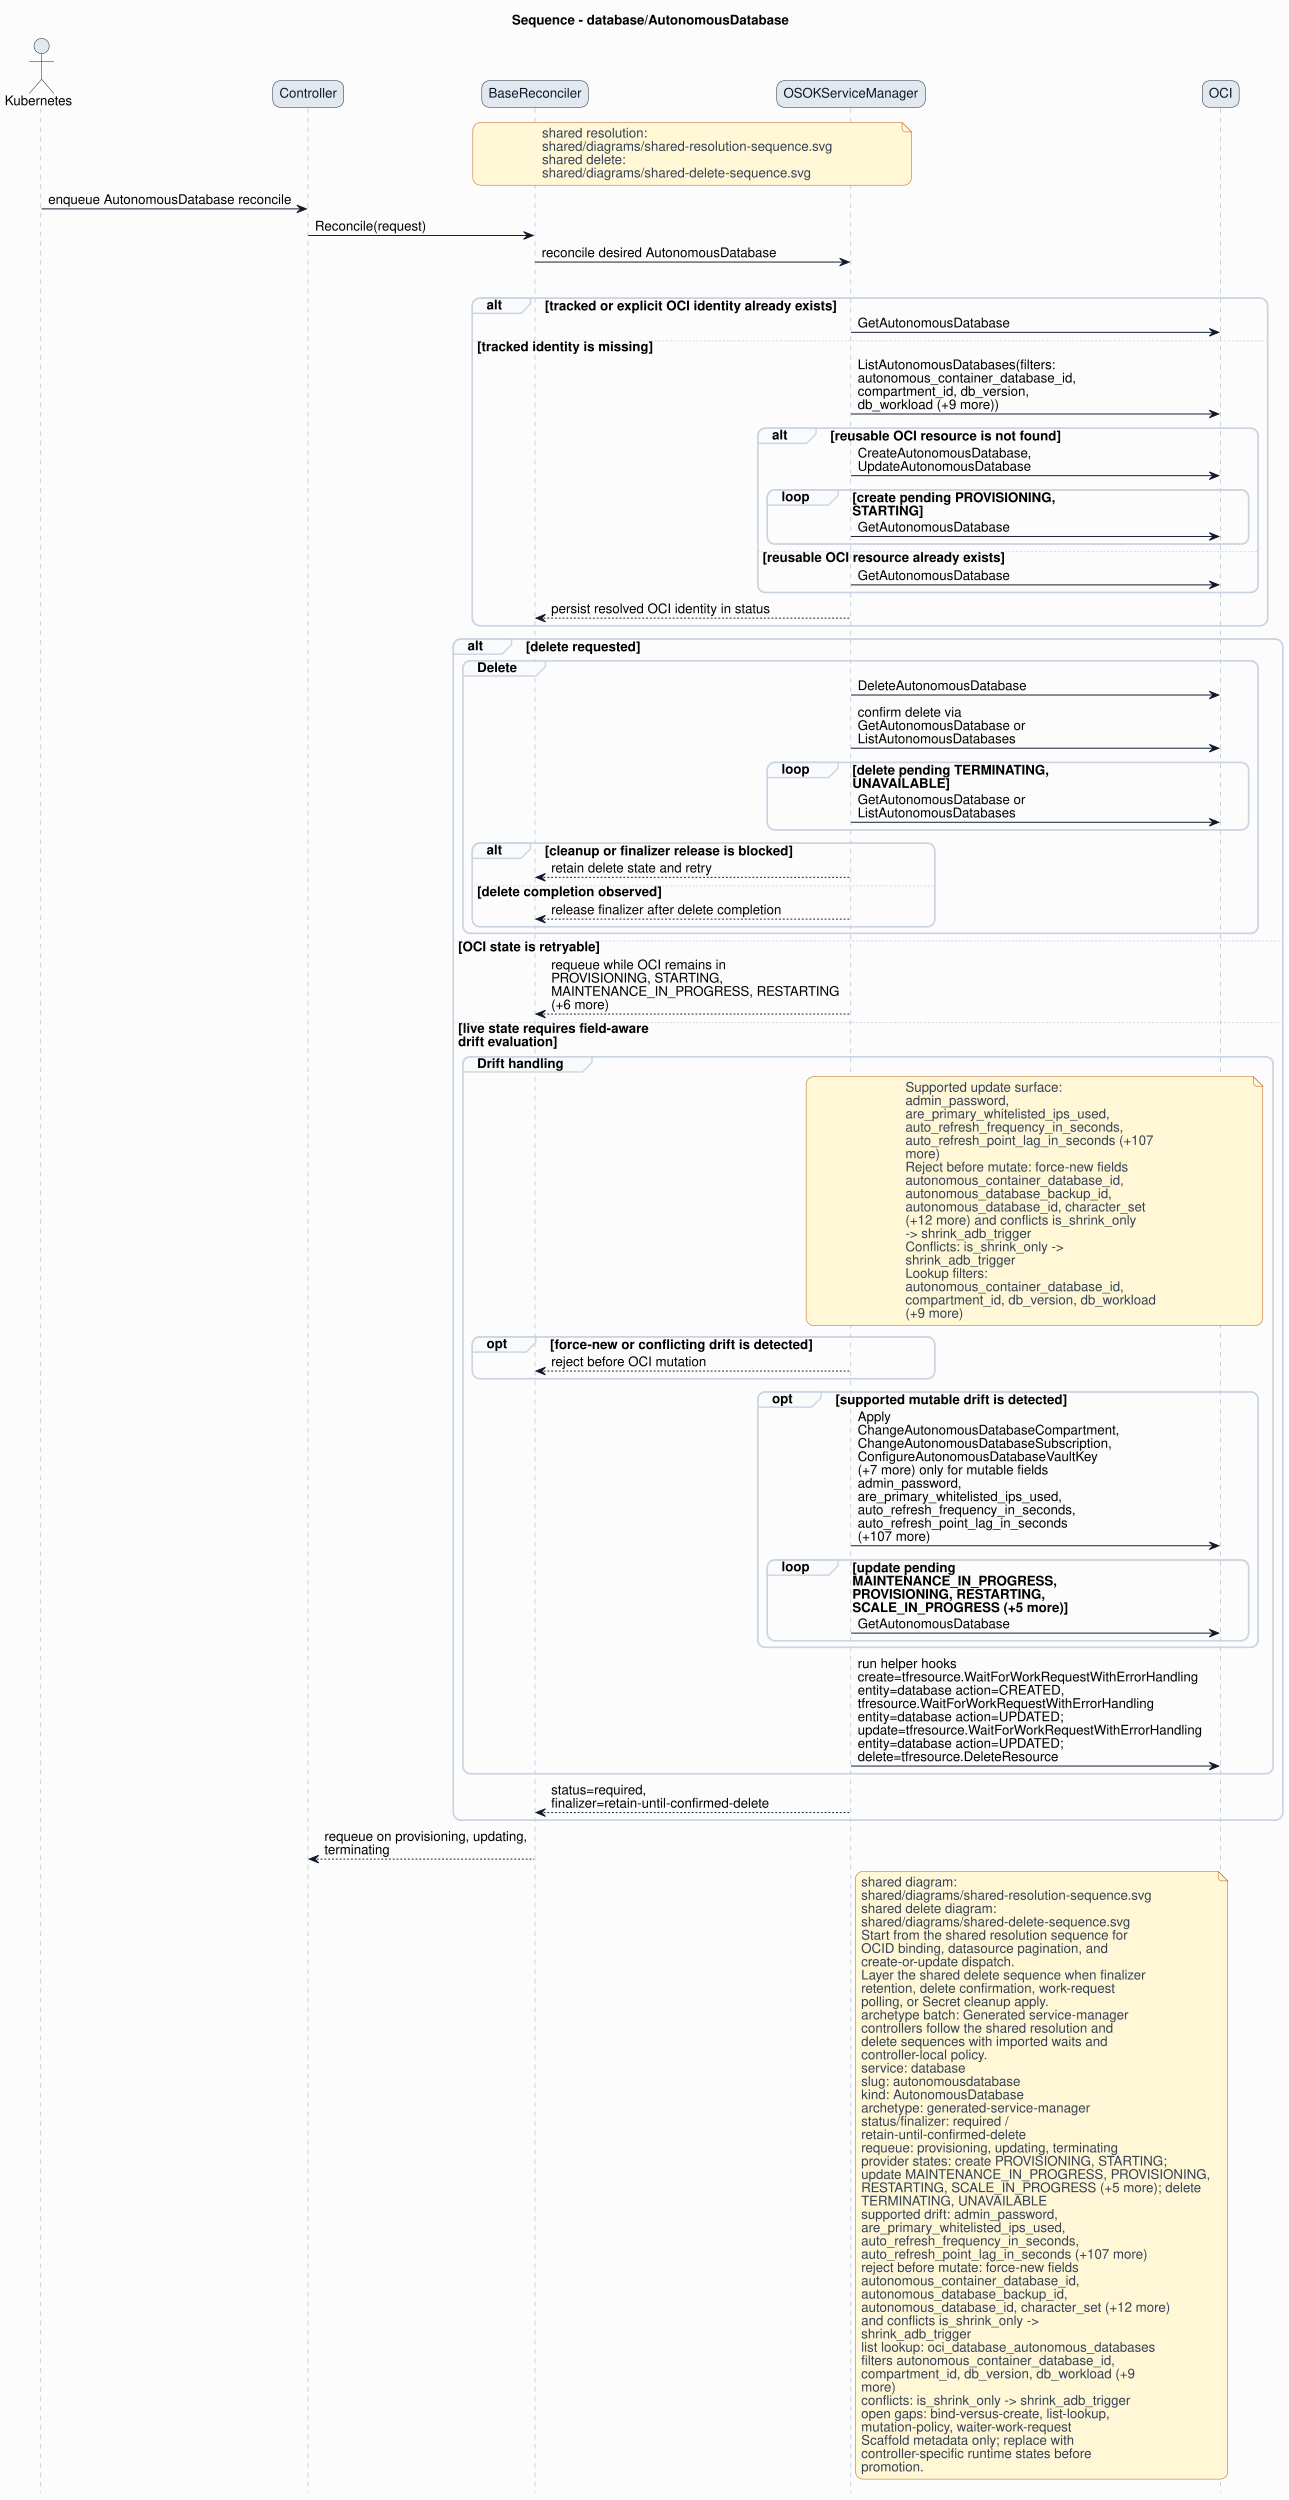
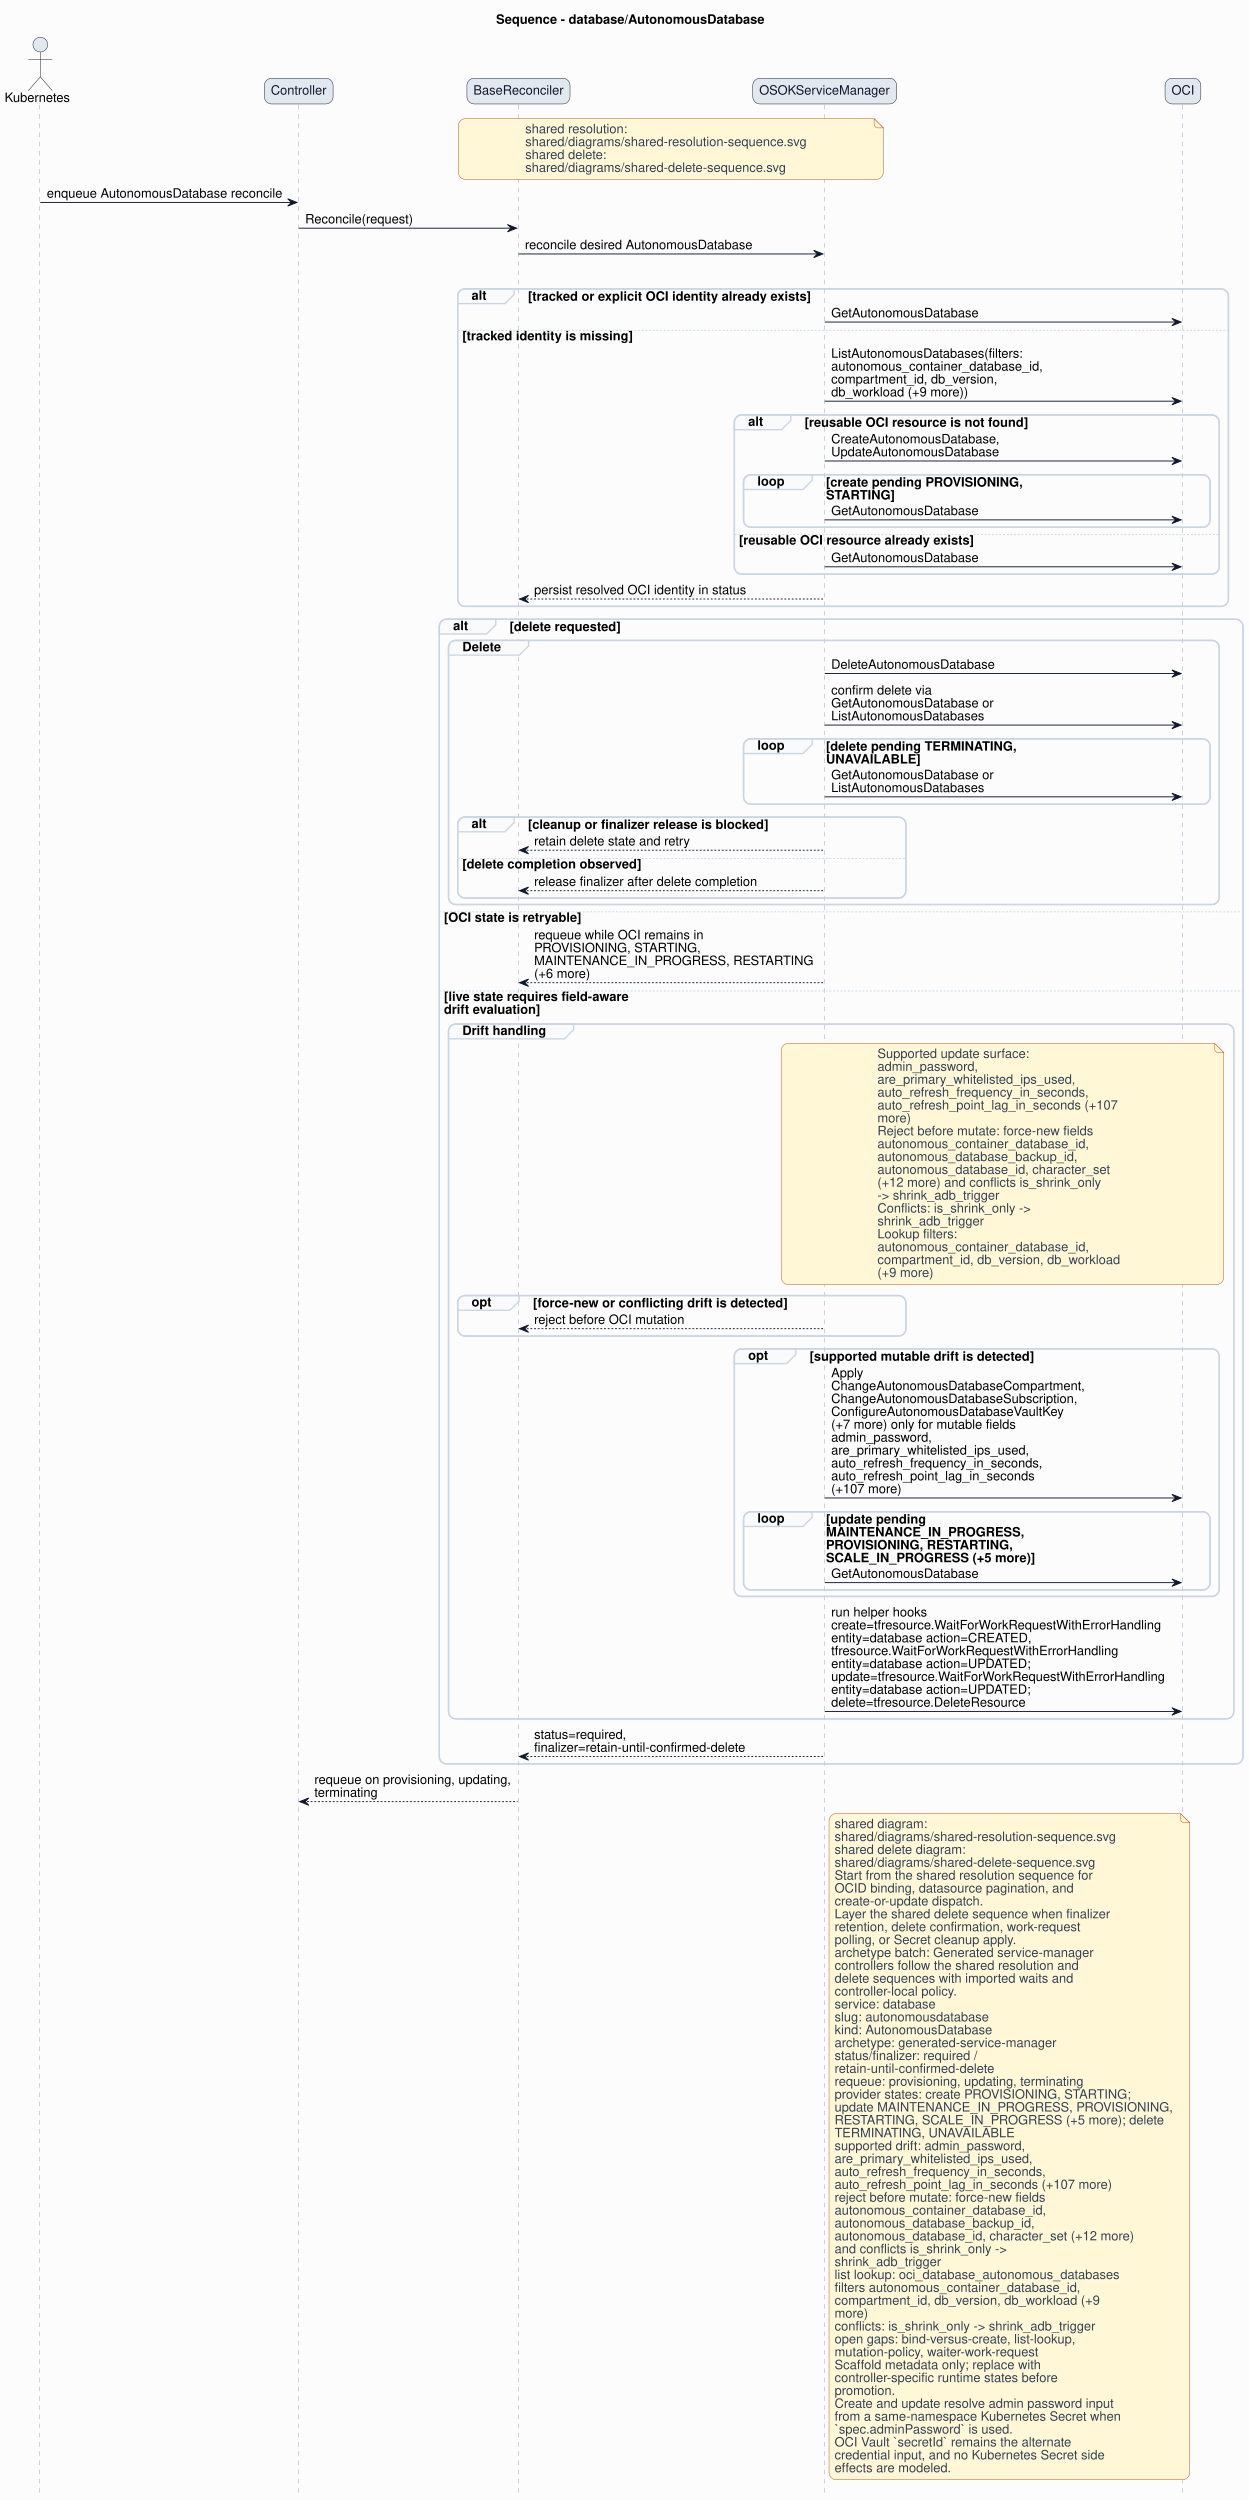
- <svg xmlns="http://www.w3.org/2000/svg" contentStyleType="text/css" data-diagram-type="SEQUENCE" height="2633px" preserveAspectRatio="none" style="width:1357px;height:2633px;background:#FCFCFD;" version="1.1" viewBox="0 0 1357 2633" width="1357px" zoomAndPan="magnify">
+ <svg xmlns="http://www.w3.org/2000/svg" contentStyleType="text/css" data-diagram-type="SEQUENCE" height="2717px" preserveAspectRatio="none" style="width:1357px;height:2717px;background:#FCFCFD;" version="1.1" viewBox="0 0 1357 2717" width="1357px" zoomAndPan="magnify">
  <defs />
  <g>
-     <rect fill="#FCFCFD" height="2633" style="stroke:none;stroke-width:1;" width="1357" x="0" y="0" />
+     <rect fill="#FCFCFD" height="2717" style="stroke:none;stroke-width:1;" width="1357" x="0" y="0" />
    <text fill="#000000" font-family="Helvetica" font-size="14" font-weight="bold" lengthAdjust="spacing" textLength="291.737" x="539.108" y="25.78">Sequence - database/AutonomousDatabase</text>
    <rect fill="none" height="345" rx="8" ry="8" style="stroke:#CBD5E1;stroke-width:1.5;" width="837.608" x="497.452" y="314" />
    <rect fill="none" height="173" rx="8" ry="8" style="stroke:#CBD5E1;stroke-width:1.5;" width="526.954" x="798.107" y="451" />
    <rect fill="none" height="57" rx="8" ry="8" style="stroke:#CBD5E1;stroke-width:1.5;" width="506.954" x="808.107" y="516" />
    <rect fill="none" height="1244" rx="8" ry="8" style="stroke:#CBD5E1;stroke-width:1.5;" width="873.501" x="477.452" y="673" />
    <rect fill="none" height="287" rx="8" ry="8" style="stroke:#CBD5E1;stroke-width:1.5;" width="837.608" x="487.452" y="696" />
    <rect fill="none" height="71" rx="8" ry="8" style="stroke:#CBD5E1;stroke-width:1.5;" width="506.954" x="808.107" y="803" />
    <rect fill="none" height="88" rx="8" ry="8" style="stroke:#CBD5E1;stroke-width:1.5;" width="487.047" x="497.452" y="888" />
    <rect fill="none" height="755" rx="8" ry="8" style="stroke:#CBD5E1;stroke-width:1.5;" width="853.501" x="487.452" y="1113" />
    <rect fill="none" height="44" rx="8" ry="8" style="stroke:#CBD5E1;stroke-width:1.5;" width="487.047" x="497.452" y="1408" />
    <rect fill="none" height="269" rx="8" ry="8" style="stroke:#CBD5E1;stroke-width:1.5;" width="526.954" x="798.107" y="1466" />
    <rect fill="none" height="85" rx="8" ry="8" style="stroke:#CBD5E1;stroke-width:1.5;" width="506.954" x="808.107" y="1643" />
    <g class="participant-lifeline" data-entity-uid="part1" data-qualified-name="Kubernetes" id="part1-lifeline">
      <g>
-         <rect fill="#000000" fill-opacity="0" height="2512" width="8" x="39.803" y="114" />
-         <line style="stroke:#94A3B8;stroke-width:0.5;stroke-dasharray:5,5;" x1="43" x2="43" y1="114" y2="2626" />
+         <rect fill="#000000" fill-opacity="0" height="2596" width="8" x="39.803" y="114" />
+         <line style="stroke:#94A3B8;stroke-width:0.5;stroke-dasharray:5,5;" x1="43" x2="43" y1="114" y2="2710" />
      </g>
    </g>
    <g class="participant-lifeline" data-entity-uid="part2" data-qualified-name="Controller" id="part2-lifeline">
      <g>
-         <rect fill="#000000" fill-opacity="0" height="2512" width="8" x="320.65" y="114" />
-         <line style="stroke:#94A3B8;stroke-width:0.5;stroke-dasharray:5,5;" x1="324.305" x2="324.305" y1="114" y2="2626" />
+         <rect fill="#000000" fill-opacity="0" height="2596" width="8" x="320.65" y="114" />
+         <line style="stroke:#94A3B8;stroke-width:0.5;stroke-dasharray:5,5;" x1="324.305" x2="324.305" y1="114" y2="2710" />
      </g>
    </g>
    <g class="participant-lifeline" data-entity-uid="part3" data-qualified-name="BaseReconciler" id="part3-lifeline">
      <g>
-         <rect fill="#000000" fill-opacity="0" height="2512" width="8" x="559.476" y="114" />
-         <line style="stroke:#94A3B8;stroke-width:0.5;stroke-dasharray:5,5;" x1="563.452" x2="563.452" y1="114" y2="2626" />
+         <rect fill="#000000" fill-opacity="0" height="2596" width="8" x="559.476" y="114" />
+         <line style="stroke:#94A3B8;stroke-width:0.5;stroke-dasharray:5,5;" x1="563.452" x2="563.452" y1="114" y2="2710" />
      </g>
    </g>
    <g class="participant-lifeline" data-entity-uid="part4" data-qualified-name="ServiceManager" id="part4-lifeline">
      <g>
-         <rect fill="#000000" fill-opacity="0" height="2512" width="8" x="892.303" y="114" />
-         <line style="stroke:#94A3B8;stroke-width:0.5;stroke-dasharray:5,5;" x1="896.107" x2="896.107" y1="114" y2="2626" />
+         <rect fill="#000000" fill-opacity="0" height="2596" width="8" x="892.303" y="114" />
+         <line style="stroke:#94A3B8;stroke-width:0.5;stroke-dasharray:5,5;" x1="896.107" x2="896.107" y1="114" y2="2710" />
      </g>
    </g>
    <g class="participant-lifeline" data-entity-uid="part5" data-qualified-name="OCI" id="part5-lifeline">
      <g>
-         <rect fill="#000000" fill-opacity="0" height="2512" width="8" x="1281.616" y="114" />
-         <line style="stroke:#94A3B8;stroke-width:0.5;stroke-dasharray:5,5;" x1="1285.171" x2="1285.171" y1="114" y2="2626" />
+         <rect fill="#000000" fill-opacity="0" height="2596" width="8" x="1281.616" y="114" />
+         <line style="stroke:#94A3B8;stroke-width:0.5;stroke-dasharray:5,5;" x1="1285.171" x2="1285.171" y1="114" y2="2710" />
      </g>
    </g>
    <g class="participant participant-head" data-entity-uid="part1" data-qualified-name="Kubernetes" id="part1-head">
      <text fill="#000000" font-family="Helvetica" font-size="14" lengthAdjust="spacing" textLength="71.606" x="5" y="110.78">Kubernetes</text>
      <ellipse cx="43.803" cy="48.5" fill="#E2E8F0" rx="8" ry="8" style="stroke:#0F172A;stroke-width:0.5;" />
      <path d="M43.803,56.5 L43.803,83.5 M30.803,64.5 L56.803,64.5 M43.803,83.5 L30.803,98.5 M43.803,83.5 L56.803,98.5" fill="none" style="stroke:#0F172A;stroke-width:0.5;" />
    </g>
    <g class="participant participant-head" data-entity-uid="part2" data-qualified-name="Controller" id="part2-head">
      <rect fill="#E2E8F0" height="28" rx="8" ry="8" style="stroke:#0F172A;stroke-width:0.5;" width="74.689" x="287.305" y="85" />
      <text fill="#0F172A" font-family="Helvetica" font-size="14" lengthAdjust="spacing" textLength="60.69" x="294.305" y="102.78">Controller</text>
    </g>
    <g class="participant participant-head" data-entity-uid="part3" data-qualified-name="BaseReconciler" id="part3-head">
      <rect fill="#E2E8F0" height="28" rx="8" ry="8" style="stroke:#0F172A;stroke-width:0.5;" width="112.048" x="507.452" y="85" />
      <text fill="#0F172A" font-family="Helvetica" font-size="14" lengthAdjust="spacing" textLength="98.048" x="514.452" y="102.78">BaseReconciler</text>
    </g>
    <g class="participant participant-head" data-entity-uid="part4" data-qualified-name="ServiceManager" id="part4-head">
      <rect fill="#E2E8F0" height="28" rx="8" ry="8" style="stroke:#0F172A;stroke-width:0.5;" width="156.393" x="818.107" y="85" />
      <text fill="#0F172A" font-family="Helvetica" font-size="14" lengthAdjust="spacing" textLength="142.393" x="825.107" y="102.78">OSOKServiceManager</text>
    </g>
    <g class="participant participant-head" data-entity-uid="part5" data-qualified-name="OCI" id="part5-head">
      <rect fill="#E2E8F0" height="28" rx="8" ry="8" style="stroke:#0F172A;stroke-width:0.5;" width="38.89" x="1266.171" y="85" />
      <text fill="#0F172A" font-family="Helvetica" font-size="14" lengthAdjust="spacing" textLength="24.89" x="1273.171" y="102.78">OCI</text>
    </g>
    <path d="M498,137 L498,187 A8,8 0 0 0 506,195 L952,195 A8,8 0 0 0 960,187 L960,139 L950,129 L506,129 A8,8 0 0 0 498,137" fill="#FFF7D6" style="stroke:#B45309;stroke-width:0.5;" />
    <path d="M950,129 L950,135 A4,4 0 0 0 954,139 L960,139 L950,129" fill="#FFF7D6" style="stroke:#B45309;stroke-width:0.5;" />
    <text fill="#334155" font-family="Helvetica" font-size="14" lengthAdjust="spacing" textLength="111.289" x="570.828" y="144.78">shared resolution:</text>
    <text fill="#334155" font-family="Helvetica" font-size="14" lengthAdjust="spacing" textLength="307.392" x="570.828" y="158.78">shared/diagrams/shared-resolution-sequence.svg</text>
    <text fill="#334155" font-family="Helvetica" font-size="14" lengthAdjust="spacing" textLength="88.731" x="570.828" y="172.78">shared delete:</text>
    <text fill="#334155" font-family="Helvetica" font-size="14" lengthAdjust="spacing" textLength="284.833" x="570.828" y="186.78">shared/diagrams/shared-delete-sequence.svg</text>
    <g class="message" data-entity-1="part1" data-entity-2="part2" id="msg1">
      <polygon fill="#0F172A" points="312.65,216,322.65,220,312.65,224,316.65,220" style="stroke:#0F172A;stroke-width:1;" />
      <line style="stroke:#0F172A;stroke-width:1;" x1="43.803" x2="318.65" y1="220" y2="220" />
      <text fill="#000000" font-family="Helvetica" font-size="14" lengthAdjust="spacing" textLength="256.847" x="50.803" y="214.78">enqueue AutonomousDatabase reconcile</text>
    </g>
    <g class="message" data-entity-1="part2" data-entity-2="part3" id="msg2">
      <polygon fill="#0F172A" points="551.476,244,561.476,248,551.476,252,555.476,248" style="stroke:#0F172A;stroke-width:1;" />
      <line style="stroke:#0F172A;stroke-width:1;" x1="324.65" x2="557.476" y1="248" y2="248" />
      <text fill="#000000" font-family="Helvetica" font-size="14" lengthAdjust="spacing" textLength="117.496" x="331.65" y="242.78">Reconcile(request)</text>
    </g>
    <g class="message" data-entity-1="part3" data-entity-2="part4" id="msg3">
      <polygon fill="#0F172A" points="884.303,272,894.303,276,884.303,280,888.303,276" style="stroke:#0F172A;stroke-width:1;" />
      <line style="stroke:#0F172A;stroke-width:1;" x1="563.476" x2="890.303" y1="276" y2="276" />
      <text fill="#000000" font-family="Helvetica" font-size="14" lengthAdjust="spacing" textLength="248.261" x="570.476" y="270.78">reconcile desired AutonomousDatabase</text>
    </g>
    <path d="M505.452,314 L558.79,314 L558.79,320 L548.79,330 L497.452,330 L497.452,322 A8,8 0 0 1 505.452,314" fill="#F8FAFC" style="stroke:#CBD5E1;stroke-width:1.5;" />
    <rect fill="none" height="345" rx="8" ry="8" style="stroke:#CBD5E1;stroke-width:1.5;" width="837.608" x="497.452" y="314" />
    <text fill="#000000" font-family="Helvetica" font-size="14" font-weight="bold" lengthAdjust="spacing" textLength="16.338" x="512.452" y="325.78">alt</text>
    <text fill="#000000" font-family="Helvetica" font-size="14" font-weight="bold" lengthAdjust="spacing" textLength="308.109" x="573.79" y="326.78">[tracked or explicit OCI identity already exists]</text>
    <g class="message" data-entity-1="part4" data-entity-2="part5" id="msg4">
      <polygon fill="#0F172A" points="1273.616,346,1283.616,350,1273.616,354,1277.616,350" style="stroke:#0F172A;stroke-width:1;" />
      <line style="stroke:#0F172A;stroke-width:1;" x1="896.303" x2="1279.616" y1="350" y2="350" />
      <text fill="#000000" font-family="Helvetica" font-size="14" lengthAdjust="spacing" textLength="161.102" x="903.303" y="344.78">GetAutonomousDatabase</text>
    </g>
    <line style="stroke:#CBD5E1;stroke-width:1;stroke-dasharray:2,2;" x1="497.452" x2="1335.061" y1="359" y2="359" />
    <text fill="#000000" font-family="Helvetica" font-size="14" font-weight="bold" lengthAdjust="spacing" textLength="185.158" x="502.452" y="369.78">[tracked identity is missing]</text>
    <g class="message" data-entity-1="part4" data-entity-2="part5" id="msg5">
      <polygon fill="#0F172A" points="1273.616,432,1283.616,436,1273.616,440,1277.616,436" style="stroke:#0F172A;stroke-width:1;" />
      <line style="stroke:#0F172A;stroke-width:1;" x1="896.303" x2="1279.616" y1="436" y2="436" />
      <text fill="#000000" font-family="Helvetica" font-size="14" lengthAdjust="spacing" textLength="209.323" x="903.303" y="388.78">ListAutonomousDatabases(filters:</text>
      <text fill="#000000" font-family="Helvetica" font-size="14" lengthAdjust="spacing" textLength="230.398" x="903.303" y="402.78">autonomous_container_database_id,</text>
      <text fill="#000000" font-family="Helvetica" font-size="14" lengthAdjust="spacing" textLength="180.537" x="903.303" y="416.78">compartment_id, db_version,</text>
      <text fill="#000000" font-family="Helvetica" font-size="14" lengthAdjust="spacing" textLength="149.01" x="903.303" y="430.78">db_workload (+9 more))</text>
    </g>
    <path d="M806.107,451 L859.445,451 L859.445,457 L849.445,467 L798.107,467 L798.107,459 A8,8 0 0 1 806.107,451" fill="#F8FAFC" style="stroke:#CBD5E1;stroke-width:1.5;" />
    <rect fill="none" height="173" rx="8" ry="8" style="stroke:#CBD5E1;stroke-width:1.5;" width="526.954" x="798.107" y="451" />
    <text fill="#000000" font-family="Helvetica" font-size="14" font-weight="bold" lengthAdjust="spacing" textLength="16.338" x="813.107" y="462.78">alt</text>
    <text fill="#000000" font-family="Helvetica" font-size="14" font-weight="bold" lengthAdjust="spacing" textLength="242.703" x="874.445" y="463.78">[reusable OCI resource is not found]</text>
    <g class="message" data-entity-1="part4" data-entity-2="part5" id="msg6">
      <polygon fill="#0F172A" points="1273.616,497,1283.616,501,1273.616,505,1277.616,501" style="stroke:#0F172A;stroke-width:1;" />
      <line style="stroke:#0F172A;stroke-width:1;" x1="896.303" x2="1279.616" y1="501" y2="501" />
      <text fill="#000000" font-family="Helvetica" font-size="14" lengthAdjust="spacing" textLength="184.447" x="903.303" y="481.78">CreateAutonomousDatabase,</text>
      <text fill="#000000" font-family="Helvetica" font-size="14" lengthAdjust="spacing" textLength="183.682" x="903.303" y="495.78">UpdateAutonomousDatabase</text>
    </g>
    <path d="M816.107,516 L882.652,516 L882.652,522 L872.652,532 L808.107,532 L808.107,524 A8,8 0 0 1 816.107,516" fill="#F8FAFC" style="stroke:#CBD5E1;stroke-width:1.5;" />
    <rect fill="none" height="57" rx="8" ry="8" style="stroke:#CBD5E1;stroke-width:1.5;" width="506.954" x="808.107" y="516" />
    <text fill="#000000" font-family="Helvetica" font-size="14" font-weight="bold" lengthAdjust="spacing" textLength="29.545" x="823.107" y="527.78">loop</text>
    <text fill="#000000" font-family="Helvetica" font-size="14" font-weight="bold" lengthAdjust="spacing" textLength="214.703" x="897.652" y="528.78">[create pending PROVISIONING,</text>
    <text fill="#000000" font-family="Helvetica" font-size="14" font-weight="bold" lengthAdjust="spacing" textLength="76.214" x="897.652" y="542.78">STARTING]</text>
    <g class="message" data-entity-1="part4" data-entity-2="part5" id="msg7">
      <polygon fill="#0F172A" points="1273.616,561,1283.616,565,1273.616,569,1277.616,565" style="stroke:#0F172A;stroke-width:1;" />
      <line style="stroke:#0F172A;stroke-width:1;" x1="896.303" x2="1279.616" y1="565" y2="565" />
      <text fill="#000000" font-family="Helvetica" font-size="14" lengthAdjust="spacing" textLength="161.102" x="903.303" y="559.78">GetAutonomousDatabase</text>
    </g>
    <line style="stroke:#CBD5E1;stroke-width:1;stroke-dasharray:2,2;" x1="798.107" x2="1325.061" y1="581" y2="581" />
    <text fill="#000000" font-family="Helvetica" font-size="14" font-weight="bold" lengthAdjust="spacing" textLength="255.233" x="803.107" y="591.78">[reusable OCI resource already exists]</text>
    <g class="message" data-entity-1="part4" data-entity-2="part5" id="msg8">
      <polygon fill="#0F172A" points="1273.616,612,1283.616,616,1273.616,620,1277.616,616" style="stroke:#0F172A;stroke-width:1;" />
      <line style="stroke:#0F172A;stroke-width:1;" x1="896.303" x2="1279.616" y1="616" y2="616" />
      <text fill="#000000" font-family="Helvetica" font-size="14" lengthAdjust="spacing" textLength="161.102" x="903.303" y="610.78">GetAutonomousDatabase</text>
    </g>
    <g class="message" data-entity-1="part4" data-entity-2="part3" id="msg9">
      <polygon fill="#0F172A" points="574.476,647,564.476,651,574.476,655,570.476,651" style="stroke:#0F172A;stroke-width:1;" />
      <line style="stroke:#0F172A;stroke-width:1;stroke-dasharray:2,2;" x1="568.476" x2="895.303" y1="651" y2="651" />
      <text fill="#000000" font-family="Helvetica" font-size="14" lengthAdjust="spacing" textLength="231.096" x="580.476" y="645.78">persist resolved OCI identity in status</text>
    </g>
    <path d="M485.452,673 L538.79,673 L538.79,679 L528.79,689 L477.452,689 L477.452,681 A8,8 0 0 1 485.452,673" fill="#F8FAFC" style="stroke:#CBD5E1;stroke-width:1.5;" />
    <rect fill="none" height="1244" rx="8" ry="8" style="stroke:#CBD5E1;stroke-width:1.5;" width="873.501" x="477.452" y="673" />
    <text fill="#000000" font-family="Helvetica" font-size="14" font-weight="bold" lengthAdjust="spacing" textLength="16.338" x="492.452" y="684.78">alt</text>
    <text fill="#000000" font-family="Helvetica" font-size="14" font-weight="bold" lengthAdjust="spacing" textLength="120.586" x="553.79" y="685.78">[delete requested]</text>
    <path d="M495.452,696 L574.473,696 L574.473,702 L564.473,712 L487.452,712 L487.452,704 A8,8 0 0 1 495.452,696" fill="#F8FAFC" style="stroke:#CBD5E1;stroke-width:1.5;" />
    <rect fill="none" height="287" rx="8" ry="8" style="stroke:#CBD5E1;stroke-width:1.5;" width="837.608" x="487.452" y="696" />
    <text fill="#000000" font-family="Helvetica" font-size="14" font-weight="bold" lengthAdjust="spacing" textLength="42.02" x="502.452" y="707.78">Delete</text>
    <g class="message" data-entity-1="part4" data-entity-2="part5" id="msg10">
      <polygon fill="#0F172A" points="1273.616,728,1283.616,732,1273.616,736,1277.616,732" style="stroke:#0F172A;stroke-width:1;" />
      <line style="stroke:#0F172A;stroke-width:1;" x1="896.303" x2="1279.616" y1="732" y2="732" />
      <text fill="#000000" font-family="Helvetica" font-size="14" lengthAdjust="spacing" textLength="179.006" x="903.303" y="726.78">DeleteAutonomousDatabase</text>
    </g>
    <g class="message" data-entity-1="part4" data-entity-2="part5" id="msg11">
      <polygon fill="#0F172A" points="1273.616,784,1283.616,788,1273.616,792,1277.616,788" style="stroke:#0F172A;stroke-width:1;" />
      <line style="stroke:#0F172A;stroke-width:1;" x1="896.303" x2="1279.616" y1="788" y2="788" />
      <text fill="#000000" font-family="Helvetica" font-size="14" lengthAdjust="spacing" textLength="109.717" x="903.303" y="754.78">confirm delete via</text>
      <text fill="#000000" font-family="Helvetica" font-size="14" lengthAdjust="spacing" textLength="177.44" x="903.303" y="768.78">GetAutonomousDatabase or</text>
      <text fill="#000000" font-family="Helvetica" font-size="14" lengthAdjust="spacing" textLength="167.323" x="903.303" y="782.78">ListAutonomousDatabases</text>
    </g>
    <path d="M816.107,803 L882.652,803 L882.652,809 L872.652,819 L808.107,819 L808.107,811 A8,8 0 0 1 816.107,803" fill="#F8FAFC" style="stroke:#CBD5E1;stroke-width:1.5;" />
    <rect fill="none" height="71" rx="8" ry="8" style="stroke:#CBD5E1;stroke-width:1.5;" width="506.954" x="808.107" y="803" />
    <text fill="#000000" font-family="Helvetica" font-size="14" font-weight="bold" lengthAdjust="spacing" textLength="29.545" x="823.107" y="814.78">loop</text>
    <text fill="#000000" font-family="Helvetica" font-size="14" font-weight="bold" lengthAdjust="spacing" textLength="208.441" x="897.652" y="815.78">[delete pending TERMINATING,</text>
    <text fill="#000000" font-family="Helvetica" font-size="14" font-weight="bold" lengthAdjust="spacing" textLength="104.993" x="897.652" y="829.78">UNAVAILABLE]</text>
    <g class="message" data-entity-1="part4" data-entity-2="part5" id="msg12">
      <polygon fill="#0F172A" points="1273.616,862,1283.616,866,1273.616,870,1277.616,866" style="stroke:#0F172A;stroke-width:1;" />
      <line style="stroke:#0F172A;stroke-width:1;" x1="896.303" x2="1279.616" y1="866" y2="866" />
      <text fill="#000000" font-family="Helvetica" font-size="14" lengthAdjust="spacing" textLength="177.44" x="903.303" y="846.78">GetAutonomousDatabase or</text>
      <text fill="#000000" font-family="Helvetica" font-size="14" lengthAdjust="spacing" textLength="167.323" x="903.303" y="860.78">ListAutonomousDatabases</text>
    </g>
    <path d="M505.452,888 L558.79,888 L558.79,894 L548.79,904 L497.452,904 L497.452,896 A8,8 0 0 1 505.452,888" fill="#F8FAFC" style="stroke:#CBD5E1;stroke-width:1.5;" />
    <rect fill="none" height="88" rx="8" ry="8" style="stroke:#CBD5E1;stroke-width:1.5;" width="487.047" x="497.452" y="888" />
    <text fill="#000000" font-family="Helvetica" font-size="14" font-weight="bold" lengthAdjust="spacing" textLength="16.338" x="512.452" y="899.78">alt</text>
    <text fill="#000000" font-family="Helvetica" font-size="14" font-weight="bold" lengthAdjust="spacing" textLength="261.427" x="573.79" y="900.78">[cleanup or finalizer release is blocked]</text>
    <g class="message" data-entity-1="part4" data-entity-2="part3" id="msg13">
      <polygon fill="#0F172A" points="574.476,920,564.476,924,574.476,928,570.476,924" style="stroke:#0F172A;stroke-width:1;" />
      <line style="stroke:#0F172A;stroke-width:1;stroke-dasharray:2,2;" x1="568.476" x2="895.303" y1="924" y2="924" />
      <text fill="#000000" font-family="Helvetica" font-size="14" lengthAdjust="spacing" textLength="170.434" x="580.476" y="918.78">retain delete state and retry</text>
    </g>
    <line style="stroke:#CBD5E1;stroke-width:1;stroke-dasharray:2,2;" x1="497.452" x2="984.5" y1="933" y2="933" />
    <text fill="#000000" font-family="Helvetica" font-size="14" font-weight="bold" lengthAdjust="spacing" textLength="194.482" x="502.452" y="943.78">[delete completion observed]</text>
    <g class="message" data-entity-1="part4" data-entity-2="part3" id="msg14">
      <polygon fill="#0F172A" points="574.476,964,564.476,968,574.476,972,570.476,968" style="stroke:#0F172A;stroke-width:1;" />
      <line style="stroke:#0F172A;stroke-width:1;stroke-dasharray:2,2;" x1="568.476" x2="895.303" y1="968" y2="968" />
      <text fill="#000000" font-family="Helvetica" font-size="14" lengthAdjust="spacing" textLength="243.578" x="580.476" y="962.78">release finalizer after delete completion</text>
    </g>
    <line style="stroke:#CBD5E1;stroke-width:1;stroke-dasharray:2,2;" x1="477.452" x2="1350.954" y1="991" y2="991" />
    <text fill="#000000" font-family="Helvetica" font-size="14" font-weight="bold" lengthAdjust="spacing" textLength="149.386" x="482.452" y="1001.78">[OCI state is retryable]</text>
    <g class="message" data-entity-1="part4" data-entity-2="part3" id="msg15">
      <polygon fill="#0F172A" points="574.476,1064,564.476,1068,574.476,1072,570.476,1068" style="stroke:#0F172A;stroke-width:1;" />
      <line style="stroke:#0F172A;stroke-width:1;stroke-dasharray:2,2;" x1="568.476" x2="895.303" y1="1068" y2="1068" />
      <text fill="#000000" font-family="Helvetica" font-size="14" lengthAdjust="spacing" textLength="184.42" x="580.476" y="1020.78">requeue while OCI remains in</text>
      <text fill="#000000" font-family="Helvetica" font-size="14" lengthAdjust="spacing" textLength="185.131" x="580.476" y="1034.78">PROVISIONING, STARTING,</text>
      <text fill="#000000" font-family="Helvetica" font-size="14" lengthAdjust="spacing" textLength="308.827" x="580.476" y="1048.78">MAINTENANCE_IN_PROGRESS, RESTARTING</text>
      <text fill="#000000" font-family="Helvetica" font-size="14" lengthAdjust="spacing" textLength="61.072" x="580.476" y="1062.78">(+6 more)</text>
    </g>
    <line style="stroke:#CBD5E1;stroke-width:1;stroke-dasharray:2,2;" x1="477.452" x2="1350.954" y1="1077" y2="1077" />
    <text fill="#000000" font-family="Helvetica" font-size="14" font-weight="bold" lengthAdjust="spacing" textLength="200.751" x="482.452" y="1087.78">[live state requires field-aware</text>
    <text fill="#000000" font-family="Helvetica" font-size="14" font-weight="bold" lengthAdjust="spacing" textLength="105.007" x="482.452" y="1101.78">drift evaluation]</text>
    <path d="M495.452,1113 L623.438,1113 L623.438,1119 L613.438,1129 L487.452,1129 L487.452,1121 A8,8 0 0 1 495.452,1113" fill="#F8FAFC" style="stroke:#CBD5E1;stroke-width:1.5;" />
    <rect fill="none" height="755" rx="8" ry="8" style="stroke:#CBD5E1;stroke-width:1.5;" width="853.501" x="487.452" y="1113" />
    <text fill="#000000" font-family="Helvetica" font-size="14" font-weight="bold" lengthAdjust="spacing" textLength="90.986" x="502.452" y="1124.78">Drift handling</text>
    <path d="M849,1142 L849,1388 A8,8 0 0 0 857,1396 L1322,1396 A8,8 0 0 0 1330,1388 L1330,1144 L1320,1134 L857,1134 A8,8 0 0 0 849,1142" fill="#FFF7D6" style="stroke:#B45309;stroke-width:0.5;" />
    <path d="M1320,1134 L1320,1140 A4,4 0 0 0 1324,1144 L1330,1144 L1320,1134" fill="#FFF7D6" style="stroke:#B45309;stroke-width:0.5;" />
    <text fill="#334155" font-family="Helvetica" font-size="14" lengthAdjust="spacing" textLength="165.006" x="953.571" y="1149.78">Supported update surface:</text>
    <text fill="#334155" font-family="Helvetica" font-size="14" lengthAdjust="spacing" textLength="109.724" x="953.571" y="1163.78">admin_password,</text>
    <text fill="#334155" font-family="Helvetica" font-size="14" lengthAdjust="spacing" textLength="215.558" x="953.571" y="1177.78">are_primary_whitelisted_ips_used,</text>
    <text fill="#334155" font-family="Helvetica" font-size="14" lengthAdjust="spacing" textLength="230.378" x="953.571" y="1191.78">auto_refresh_frequency_in_seconds,</text>
    <text fill="#334155" font-family="Helvetica" font-size="14" lengthAdjust="spacing" textLength="261.919" x="953.571" y="1205.78">auto_refresh_point_lag_in_seconds (+107</text>
    <text fill="#334155" font-family="Helvetica" font-size="14" lengthAdjust="spacing" textLength="36.559" x="953.571" y="1219.78">more)</text>
    <text fill="#334155" font-family="Helvetica" font-size="14" lengthAdjust="spacing" textLength="235.778" x="953.571" y="1233.78">Reject before mutate: force-new fields</text>
    <text fill="#334155" font-family="Helvetica" font-size="14" lengthAdjust="spacing" textLength="230.398" x="953.571" y="1247.78">autonomous_container_database_id,</text>
    <text fill="#334155" font-family="Helvetica" font-size="14" lengthAdjust="spacing" textLength="217.95" x="953.571" y="1261.78">autonomous_database_backup_id,</text>
    <text fill="#334155" font-family="Helvetica" font-size="14" lengthAdjust="spacing" textLength="253.73" x="953.571" y="1275.78">autonomous_database_id, character_set</text>
    <text fill="#334155" font-family="Helvetica" font-size="14" lengthAdjust="spacing" textLength="243.168" x="953.571" y="1289.78">(+12 more) and conflicts is_shrink_only</text>
    <text fill="#334155" font-family="Helvetica" font-size="14" lengthAdjust="spacing" textLength="132.685" x="953.571" y="1303.78">-&gt; shrink_adb_trigger</text>
    <text fill="#334155" font-family="Helvetica" font-size="14" lengthAdjust="spacing" textLength="166.899" x="953.571" y="1317.78">Conflicts: is_shrink_only -&gt;</text>
    <text fill="#334155" font-family="Helvetica" font-size="14" lengthAdjust="spacing" textLength="115.958" x="953.571" y="1331.78">shrink_adb_trigger</text>
    <text fill="#334155" font-family="Helvetica" font-size="14" lengthAdjust="spacing" textLength="87.158" x="953.571" y="1345.78">Lookup filters:</text>
    <text fill="#334155" font-family="Helvetica" font-size="14" lengthAdjust="spacing" textLength="230.398" x="953.571" y="1359.78">autonomous_container_database_id,</text>
    <text fill="#334155" font-family="Helvetica" font-size="14" lengthAdjust="spacing" textLength="263.812" x="953.571" y="1373.78">compartment_id, db_version, db_workload</text>
    <text fill="#334155" font-family="Helvetica" font-size="14" lengthAdjust="spacing" textLength="61.072" x="953.571" y="1387.78">(+9 more)</text>
    <path d="M505.452,1408 L564.218,1408 L564.218,1414 L554.218,1424 L497.452,1424 L497.452,1416 A8,8 0 0 1 505.452,1408" fill="#F8FAFC" style="stroke:#CBD5E1;stroke-width:1.5;" />
    <rect fill="none" height="44" rx="8" ry="8" style="stroke:#CBD5E1;stroke-width:1.5;" width="487.047" x="497.452" y="1408" />
    <text fill="#000000" font-family="Helvetica" font-size="14" font-weight="bold" lengthAdjust="spacing" textLength="21.766" x="512.452" y="1419.78">opt</text>
    <text fill="#000000" font-family="Helvetica" font-size="14" font-weight="bold" lengthAdjust="spacing" textLength="276.131" x="579.218" y="1420.78">[force-new or conflicting drift is detected]</text>
    <g class="message" data-entity-1="part4" data-entity-2="part3" id="msg16">
      <polygon fill="#0F172A" points="574.476,1440,564.476,1444,574.476,1448,570.476,1444" style="stroke:#0F172A;stroke-width:1;" />
      <line style="stroke:#0F172A;stroke-width:1;stroke-dasharray:2,2;" x1="568.476" x2="895.303" y1="1444" y2="1444" />
      <text fill="#000000" font-family="Helvetica" font-size="14" lengthAdjust="spacing" textLength="164.185" x="580.476" y="1438.78">reject before OCI mutation</text>
    </g>
    <path d="M806.107,1466 L864.873,1466 L864.873,1472 L854.873,1482 L798.107,1482 L798.107,1474 A8,8 0 0 1 806.107,1466" fill="#F8FAFC" style="stroke:#CBD5E1;stroke-width:1.5;" />
    <rect fill="none" height="269" rx="8" ry="8" style="stroke:#CBD5E1;stroke-width:1.5;" width="526.954" x="798.107" y="1466" />
    <text fill="#000000" font-family="Helvetica" font-size="14" font-weight="bold" lengthAdjust="spacing" textLength="21.766" x="813.107" y="1477.78">opt</text>
    <text fill="#000000" font-family="Helvetica" font-size="14" font-weight="bold" lengthAdjust="spacing" textLength="243.462" x="879.873" y="1478.78">[supported mutable drift is detected]</text>
    <g class="message" data-entity-1="part4" data-entity-2="part5" id="msg17">
      <polygon fill="#0F172A" points="1273.616,1624,1283.616,1628,1273.616,1632,1277.616,1628" style="stroke:#0F172A;stroke-width:1;" />
      <line style="stroke:#0F172A;stroke-width:1;" x1="896.303" x2="1279.616" y1="1628" y2="1628" />
      <text fill="#000000" font-family="Helvetica" font-size="14" lengthAdjust="spacing" textLength="35.02" x="903.303" y="1496.78">Apply</text>
      <text fill="#000000" font-family="Helvetica" font-size="14" lengthAdjust="spacing" textLength="276.274" x="903.303" y="1510.78">ChangeAutonomousDatabaseCompartment,</text>
      <text fill="#000000" font-family="Helvetica" font-size="14" lengthAdjust="spacing" textLength="268.509" x="903.303" y="1524.78">ChangeAutonomousDatabaseSubscription,</text>
      <text fill="#000000" font-family="Helvetica" font-size="14" lengthAdjust="spacing" textLength="255.274" x="903.303" y="1538.78">ConfigureAutonomousDatabaseVaultKey</text>
      <text fill="#000000" font-family="Helvetica" font-size="14" lengthAdjust="spacing" textLength="201.141" x="903.303" y="1552.78">(+7 more) only for mutable fields</text>
      <text fill="#000000" font-family="Helvetica" font-size="14" lengthAdjust="spacing" textLength="109.724" x="903.303" y="1566.78">admin_password,</text>
      <text fill="#000000" font-family="Helvetica" font-size="14" lengthAdjust="spacing" textLength="215.558" x="903.303" y="1580.78">are_primary_whitelisted_ips_used,</text>
      <text fill="#000000" font-family="Helvetica" font-size="14" lengthAdjust="spacing" textLength="230.378" x="903.303" y="1594.78">auto_refresh_frequency_in_seconds,</text>
      <text fill="#000000" font-family="Helvetica" font-size="14" lengthAdjust="spacing" textLength="221.833" x="903.303" y="1608.78">auto_refresh_point_lag_in_seconds</text>
      <text fill="#000000" font-family="Helvetica" font-size="14" lengthAdjust="spacing" textLength="76.644" x="903.303" y="1622.78">(+107 more)</text>
    </g>
    <path d="M816.107,1643 L882.652,1643 L882.652,1649 L872.652,1659 L808.107,1659 L808.107,1651 A8,8 0 0 1 816.107,1643" fill="#F8FAFC" style="stroke:#CBD5E1;stroke-width:1.5;" />
    <rect fill="none" height="85" rx="8" ry="8" style="stroke:#CBD5E1;stroke-width:1.5;" width="506.954" x="808.107" y="1643" />
    <text fill="#000000" font-family="Helvetica" font-size="14" font-weight="bold" lengthAdjust="spacing" textLength="29.545" x="823.107" y="1654.78">loop</text>
    <text fill="#000000" font-family="Helvetica" font-size="14" font-weight="bold" lengthAdjust="spacing" textLength="108.876" x="897.652" y="1655.78">[update pending</text>
    <text fill="#000000" font-family="Helvetica" font-size="14" font-weight="bold" lengthAdjust="spacing" textLength="216.255" x="897.652" y="1669.78">MAINTENANCE_IN_PROGRESS,</text>
    <text fill="#000000" font-family="Helvetica" font-size="14" font-weight="bold" lengthAdjust="spacing" textLength="205.352" x="897.652" y="1683.78">PROVISIONING, RESTARTING,</text>
    <text fill="#000000" font-family="Helvetica" font-size="14" font-weight="bold" lengthAdjust="spacing" textLength="228.334" x="897.652" y="1697.78">SCALE_IN_PROGRESS (+5 more)]</text>
    <g class="message" data-entity-1="part4" data-entity-2="part5" id="msg18">
      <polygon fill="#0F172A" points="1273.616,1716,1283.616,1720,1273.616,1724,1277.616,1720" style="stroke:#0F172A;stroke-width:1;" />
      <line style="stroke:#0F172A;stroke-width:1;" x1="896.303" x2="1279.616" y1="1720" y2="1720" />
      <text fill="#000000" font-family="Helvetica" font-size="14" lengthAdjust="spacing" textLength="161.102" x="903.303" y="1714.78">GetAutonomousDatabase</text>
    </g>
    <g class="message" data-entity-1="part4" data-entity-2="part5" id="msg19">
      <polygon fill="#0F172A" points="1273.616,1856,1283.616,1860,1273.616,1864,1277.616,1860" style="stroke:#0F172A;stroke-width:1;" />
      <line style="stroke:#0F172A;stroke-width:1;" x1="896.303" x2="1279.616" y1="1860" y2="1860" />
      <text fill="#000000" font-family="Helvetica" font-size="14" lengthAdjust="spacing" textLength="104.289" x="903.303" y="1756.78">run helper hooks</text>
      <text fill="#000000" font-family="Helvetica" font-size="14" lengthAdjust="spacing" textLength="361.402" x="903.303" y="1770.78">create=tfresource.WaitForWorkRequestWithErrorHandling</text>
      <text fill="#000000" font-family="Helvetica" font-size="14" lengthAdjust="spacing" textLength="219.454" x="903.303" y="1784.78">entity=database action=CREATED,</text>
      <text fill="#000000" font-family="Helvetica" font-size="14" lengthAdjust="spacing" textLength="314.316" x="903.303" y="1798.78">tfresource.WaitForWorkRequestWithErrorHandling</text>
      <text fill="#000000" font-family="Helvetica" font-size="14" lengthAdjust="spacing" textLength="219.454" x="903.303" y="1812.78">entity=database action=UPDATED;</text>
      <text fill="#000000" font-family="Helvetica" font-size="14" lengthAdjust="spacing" textLength="365.312" x="903.303" y="1826.78">update=tfresource.WaitForWorkRequestWithErrorHandling</text>
      <text fill="#000000" font-family="Helvetica" font-size="14" lengthAdjust="spacing" textLength="219.454" x="903.303" y="1840.78">entity=database action=UPDATED;</text>
      <text fill="#000000" font-family="Helvetica" font-size="14" lengthAdjust="spacing" textLength="212.844" x="903.303" y="1854.78">delete=tfresource.DeleteResource</text>
    </g>
    <g class="message" data-entity-1="part4" data-entity-2="part3" id="msg20">
      <polygon fill="#0F172A" points="574.476,1905,564.476,1909,574.476,1913,570.476,1909" style="stroke:#0F172A;stroke-width:1;" />
      <line style="stroke:#0F172A;stroke-width:1;stroke-dasharray:2,2;" x1="568.476" x2="895.303" y1="1909" y2="1909" />
      <text fill="#000000" font-family="Helvetica" font-size="14" lengthAdjust="spacing" textLength="100.782" x="580.476" y="1889.78">status=required,</text>
      <text fill="#000000" font-family="Helvetica" font-size="14" lengthAdjust="spacing" textLength="230.72" x="580.476" y="1903.78">finalizer=retain-until-confirmed-delete</text>
    </g>
    <g class="message" data-entity-1="part3" data-entity-2="part2" id="msg21">
      <polygon fill="#0F172A" points="335.65,1954,325.65,1958,335.65,1962,331.65,1958" style="stroke:#0F172A;stroke-width:1;" />
      <line style="stroke:#0F172A;stroke-width:1;stroke-dasharray:2,2;" x1="329.65" x2="562.476" y1="1958" y2="1958" />
      <text fill="#000000" font-family="Helvetica" font-size="14" lengthAdjust="spacing" textLength="214.826" x="341.65" y="1938.78">requeue on provisioning, updating,</text>
      <text fill="#000000" font-family="Helvetica" font-size="14" lengthAdjust="spacing" textLength="69.255" x="341.65" y="1952.78">terminating</text>
    </g>
-     <path d="M901,1979 L901,2603 A8,8 0 0 0 909,2611 L1285,2611 A8,8 0 0 0 1293,2603 L1293,1981 L1283,1971 L909,1971 A8,8 0 0 0 901,1979" fill="#FFF7D6" style="stroke:#B45309;stroke-width:0.5;" />
+     <path d="M901,1979 L901,2687 A8,8 0 0 0 909,2695 L1285,2695 A8,8 0 0 0 1293,2687 L1293,1981 L1283,1971 L909,1971 A8,8 0 0 0 901,1979" fill="#FFF7D6" style="stroke:#B45309;stroke-width:0.5;" />
    <path d="M1283,1971 L1283,1977 A4,4 0 0 0 1287,1981 L1293,1981 L1283,1971" fill="#FFF7D6" style="stroke:#B45309;stroke-width:0.5;" />
    <text fill="#334155" font-family="Helvetica" font-size="14" lengthAdjust="spacing" textLength="101.165" x="907" y="1986.78">shared diagram:</text>
    <text fill="#334155" font-family="Helvetica" font-size="14" lengthAdjust="spacing" textLength="307.392" x="907" y="2000.78">shared/diagrams/shared-resolution-sequence.svg</text>
    <text fill="#334155" font-family="Helvetica" font-size="14" lengthAdjust="spacing" textLength="143.199" x="907" y="2014.78">shared delete diagram:</text>
    <text fill="#334155" font-family="Helvetica" font-size="14" lengthAdjust="spacing" textLength="284.833" x="907" y="2028.78">shared/diagrams/shared-delete-sequence.svg</text>
    <text fill="#334155" font-family="Helvetica" font-size="14" lengthAdjust="spacing" textLength="280.93" x="907" y="2042.78">Start from the shared resolution sequence for</text>
    <text fill="#334155" font-family="Helvetica" font-size="14" lengthAdjust="spacing" textLength="260.729" x="907" y="2056.78">OCID binding, datasource pagination, and</text>
    <text fill="#334155" font-family="Helvetica" font-size="14" lengthAdjust="spacing" textLength="163.427" x="907" y="2070.78">create-or-update dispatch.</text>
    <text fill="#334155" font-family="Helvetica" font-size="14" lengthAdjust="spacing" textLength="301.198" x="907" y="2084.78">Layer the shared delete sequence when finalizer</text>
    <text fill="#334155" font-family="Helvetica" font-size="14" lengthAdjust="spacing" textLength="269.247" x="907" y="2098.78">retention, delete confirmation, work-request</text>
    <text fill="#334155" font-family="Helvetica" font-size="14" lengthAdjust="spacing" textLength="199.233" x="907" y="2112.78">polling, or Secret cleanup apply.</text>
    <text fill="#334155" font-family="Helvetica" font-size="14" lengthAdjust="spacing" textLength="281.709" x="907" y="2126.78">archetype batch: Generated service-manager</text>
    <text fill="#334155" font-family="Helvetica" font-size="14" lengthAdjust="spacing" textLength="266.15" x="907" y="2140.78">controllers follow the shared resolution and</text>
    <text fill="#334155" font-family="Helvetica" font-size="14" lengthAdjust="spacing" textLength="259.93" x="907" y="2154.78">delete sequences with imported waits and</text>
    <text fill="#334155" font-family="Helvetica" font-size="14" lengthAdjust="spacing" textLength="134.606" x="907" y="2168.78">controller-local policy.</text>
    <text fill="#334155" font-family="Helvetica" font-size="14" lengthAdjust="spacing" textLength="109.731" x="907" y="2182.78">service: database</text>
    <text fill="#334155" font-family="Helvetica" font-size="14" lengthAdjust="spacing" textLength="168.123" x="907" y="2196.78">slug: autonomousdatabase</text>
    <text fill="#334155" font-family="Helvetica" font-size="14" lengthAdjust="spacing" textLength="171.999" x="907" y="2210.78">kind: AutonomousDatabase</text>
    <text fill="#334155" font-family="Helvetica" font-size="14" lengthAdjust="spacing" textLength="241.24" x="907" y="2224.78">archetype: generated-service-manager</text>
    <text fill="#334155" font-family="Helvetica" font-size="14" lengthAdjust="spacing" textLength="156.406" x="907" y="2238.78">status/finalizer: required /</text>
    <text fill="#334155" font-family="Helvetica" font-size="14" lengthAdjust="spacing" textLength="174.303" x="907" y="2252.78">retain-until-confirmed-delete</text>
    <text fill="#334155" font-family="Helvetica" font-size="14" lengthAdjust="spacing" textLength="272.398" x="907" y="2266.78">requeue: provisioning, updating, terminating</text>
    <text fill="#334155" font-family="Helvetica" font-size="14" lengthAdjust="spacing" textLength="327.53" x="907" y="2280.78">provider states: create PROVISIONING, STARTING;</text>
    <text fill="#334155" font-family="Helvetica" font-size="14" lengthAdjust="spacing" textLength="371.882" x="907" y="2294.78">update MAINTENANCE_IN_PROGRESS, PROVISIONING,</text>
    <text fill="#334155" font-family="Helvetica" font-size="14" lengthAdjust="spacing" textLength="363.727" x="907" y="2308.78">RESTARTING, SCALE_IN_PROGRESS (+5 more); delete</text>
    <text fill="#334155" font-family="Helvetica" font-size="14" lengthAdjust="spacing" textLength="199.931" x="907" y="2322.78">TERMINATING, UNAVAILABLE</text>
    <text fill="#334155" font-family="Helvetica" font-size="14" lengthAdjust="spacing" textLength="206.999" x="907" y="2336.78">supported drift: admin_password,</text>
    <text fill="#334155" font-family="Helvetica" font-size="14" lengthAdjust="spacing" textLength="215.558" x="907" y="2350.78">are_primary_whitelisted_ips_used,</text>
    <text fill="#334155" font-family="Helvetica" font-size="14" lengthAdjust="spacing" textLength="230.378" x="907" y="2364.78">auto_refresh_frequency_in_seconds,</text>
    <text fill="#334155" font-family="Helvetica" font-size="14" lengthAdjust="spacing" textLength="302.367" x="907" y="2378.78">auto_refresh_point_lag_in_seconds (+107 more)</text>
    <text fill="#334155" font-family="Helvetica" font-size="14" lengthAdjust="spacing" textLength="230.33" x="907" y="2392.78">reject before mutate: force-new fields</text>
    <text fill="#334155" font-family="Helvetica" font-size="14" lengthAdjust="spacing" textLength="230.398" x="907" y="2406.78">autonomous_container_database_id,</text>
    <text fill="#334155" font-family="Helvetica" font-size="14" lengthAdjust="spacing" textLength="217.95" x="907" y="2420.78">autonomous_database_backup_id,</text>
    <text fill="#334155" font-family="Helvetica" font-size="14" lengthAdjust="spacing" textLength="326.478" x="907" y="2434.78">autonomous_database_id, character_set (+12 more)</text>
    <text fill="#334155" font-family="Helvetica" font-size="14" lengthAdjust="spacing" textLength="187.148" x="907" y="2448.78">and conflicts is_shrink_only -&gt;</text>
    <text fill="#334155" font-family="Helvetica" font-size="14" lengthAdjust="spacing" textLength="115.958" x="907" y="2462.78">shrink_adb_trigger</text>
    <text fill="#334155" font-family="Helvetica" font-size="14" lengthAdjust="spacing" textLength="310.557" x="907" y="2476.78">list lookup: oci_database_autonomous_databases</text>
    <text fill="#334155" font-family="Helvetica" font-size="14" lengthAdjust="spacing" textLength="267.736" x="907" y="2490.78">filters autonomous_container_database_id,</text>
    <text fill="#334155" font-family="Helvetica" font-size="14" lengthAdjust="spacing" textLength="288.326" x="907" y="2504.78">compartment_id, db_version, db_workload (+9</text>
    <text fill="#334155" font-family="Helvetica" font-size="14" lengthAdjust="spacing" textLength="36.559" x="907" y="2518.78">more)</text>
    <text fill="#334155" font-family="Helvetica" font-size="14" lengthAdjust="spacing" textLength="283.637" x="907" y="2532.78">conflicts: is_shrink_only -&gt; shrink_adb_trigger</text>
    <text fill="#334155" font-family="Helvetica" font-size="14" lengthAdjust="spacing" textLength="263.806" x="907" y="2546.78">open gaps: bind-versus-create, list-lookup,</text>
    <text fill="#334155" font-family="Helvetica" font-size="14" lengthAdjust="spacing" textLength="224.855" x="907" y="2560.78">mutation-policy, waiter-work-request</text>
    <text fill="#334155" font-family="Helvetica" font-size="14" lengthAdjust="spacing" textLength="224.902" x="907" y="2574.78">Scaffold metadata only; replace with</text>
    <text fill="#334155" font-family="Helvetica" font-size="14" lengthAdjust="spacing" textLength="244.323" x="907" y="2588.78">controller-specific runtime states before</text>
    <text fill="#334155" font-family="Helvetica" font-size="14" lengthAdjust="spacing" textLength="66.144" x="907" y="2602.78">promotion.</text>
+     <text fill="#334155" font-family="Helvetica" font-size="14" lengthAdjust="spacing" textLength="305.074" x="907" y="2616.78">Create and update resolve admin password input</text>
+     <text fill="#334155" font-family="Helvetica" font-size="14" lengthAdjust="spacing" textLength="312.047" x="907" y="2630.78">from a same-namespace Kubernetes Secret when</text>
+     <text fill="#334155" font-family="Helvetica" font-size="14" lengthAdjust="spacing" textLength="194.523" x="907" y="2644.78">`spec.adminPassword` is used.</text>
+     <text fill="#334155" font-family="Helvetica" font-size="14" lengthAdjust="spacing" textLength="259.109" x="907" y="2658.78">OCI Vault `secretId` remains the alternate</text>
+     <text fill="#334155" font-family="Helvetica" font-size="14" lengthAdjust="spacing" textLength="294.971" x="907" y="2672.78">credential input, and no Kubernetes Secret side</text>
+     <text fill="#334155" font-family="Helvetica" font-size="14" lengthAdjust="spacing" textLength="126.848" x="907" y="2686.78">effects are modeled.</text>
  </g>
</svg>
